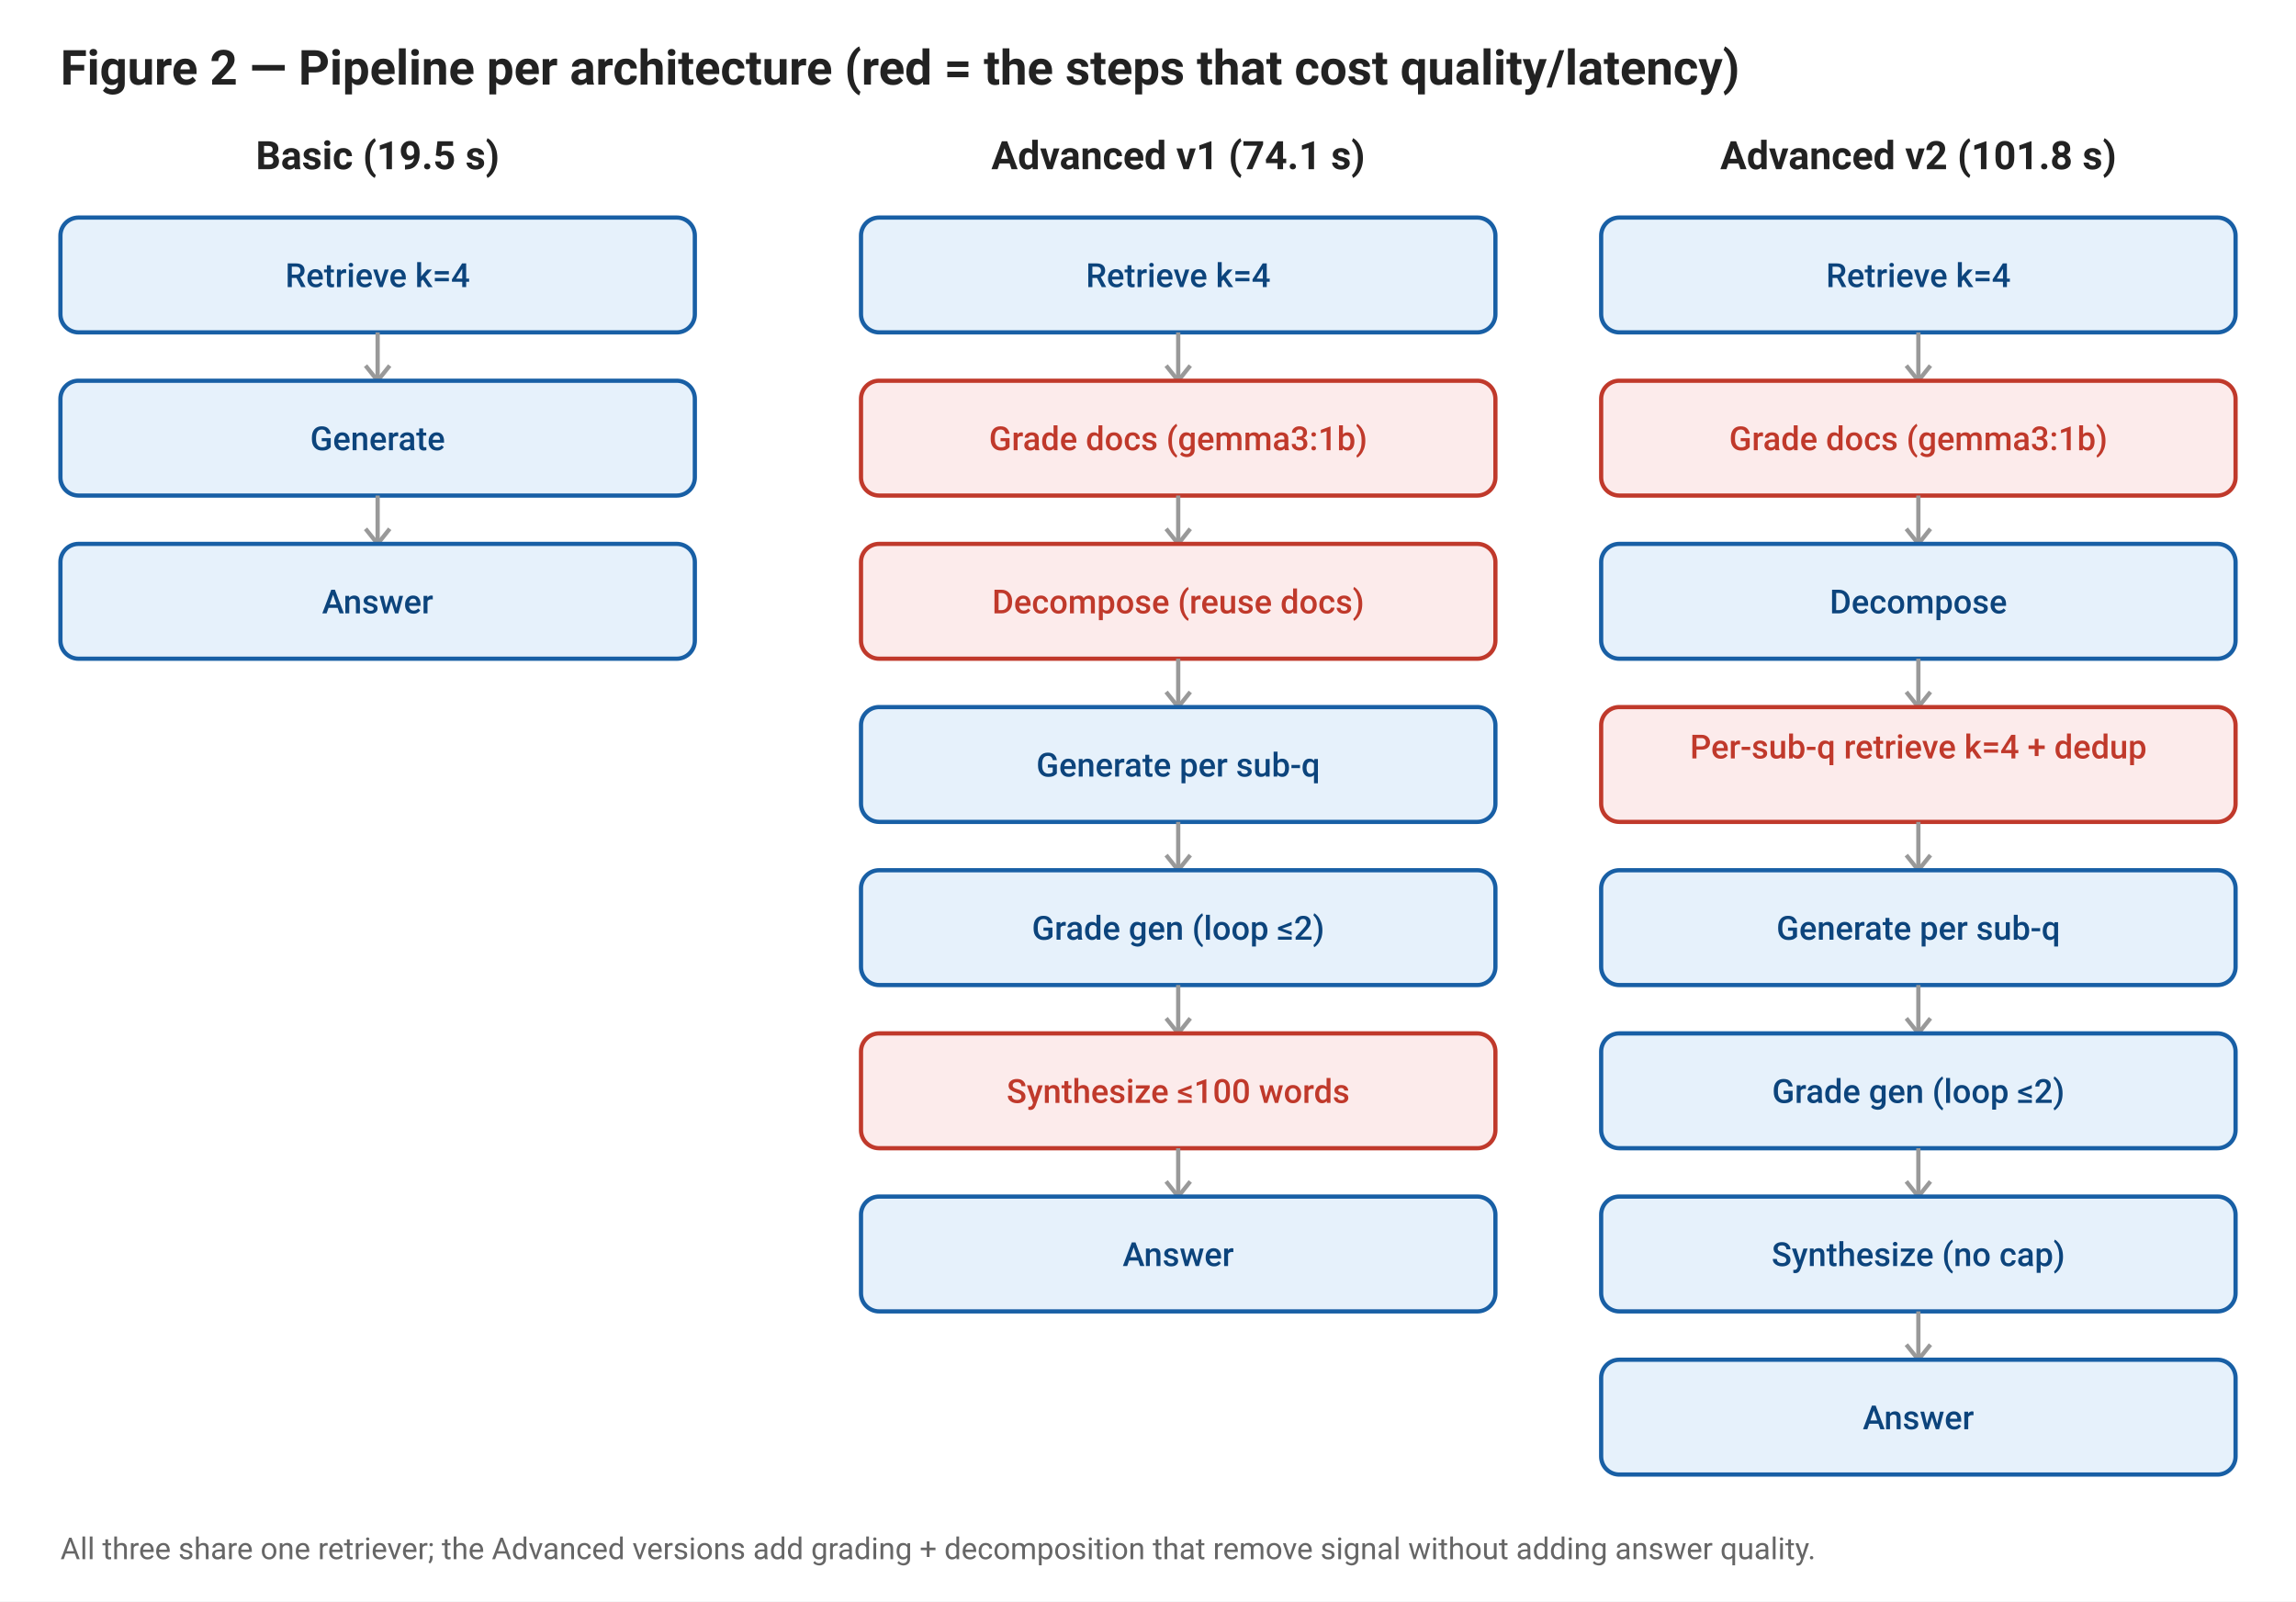
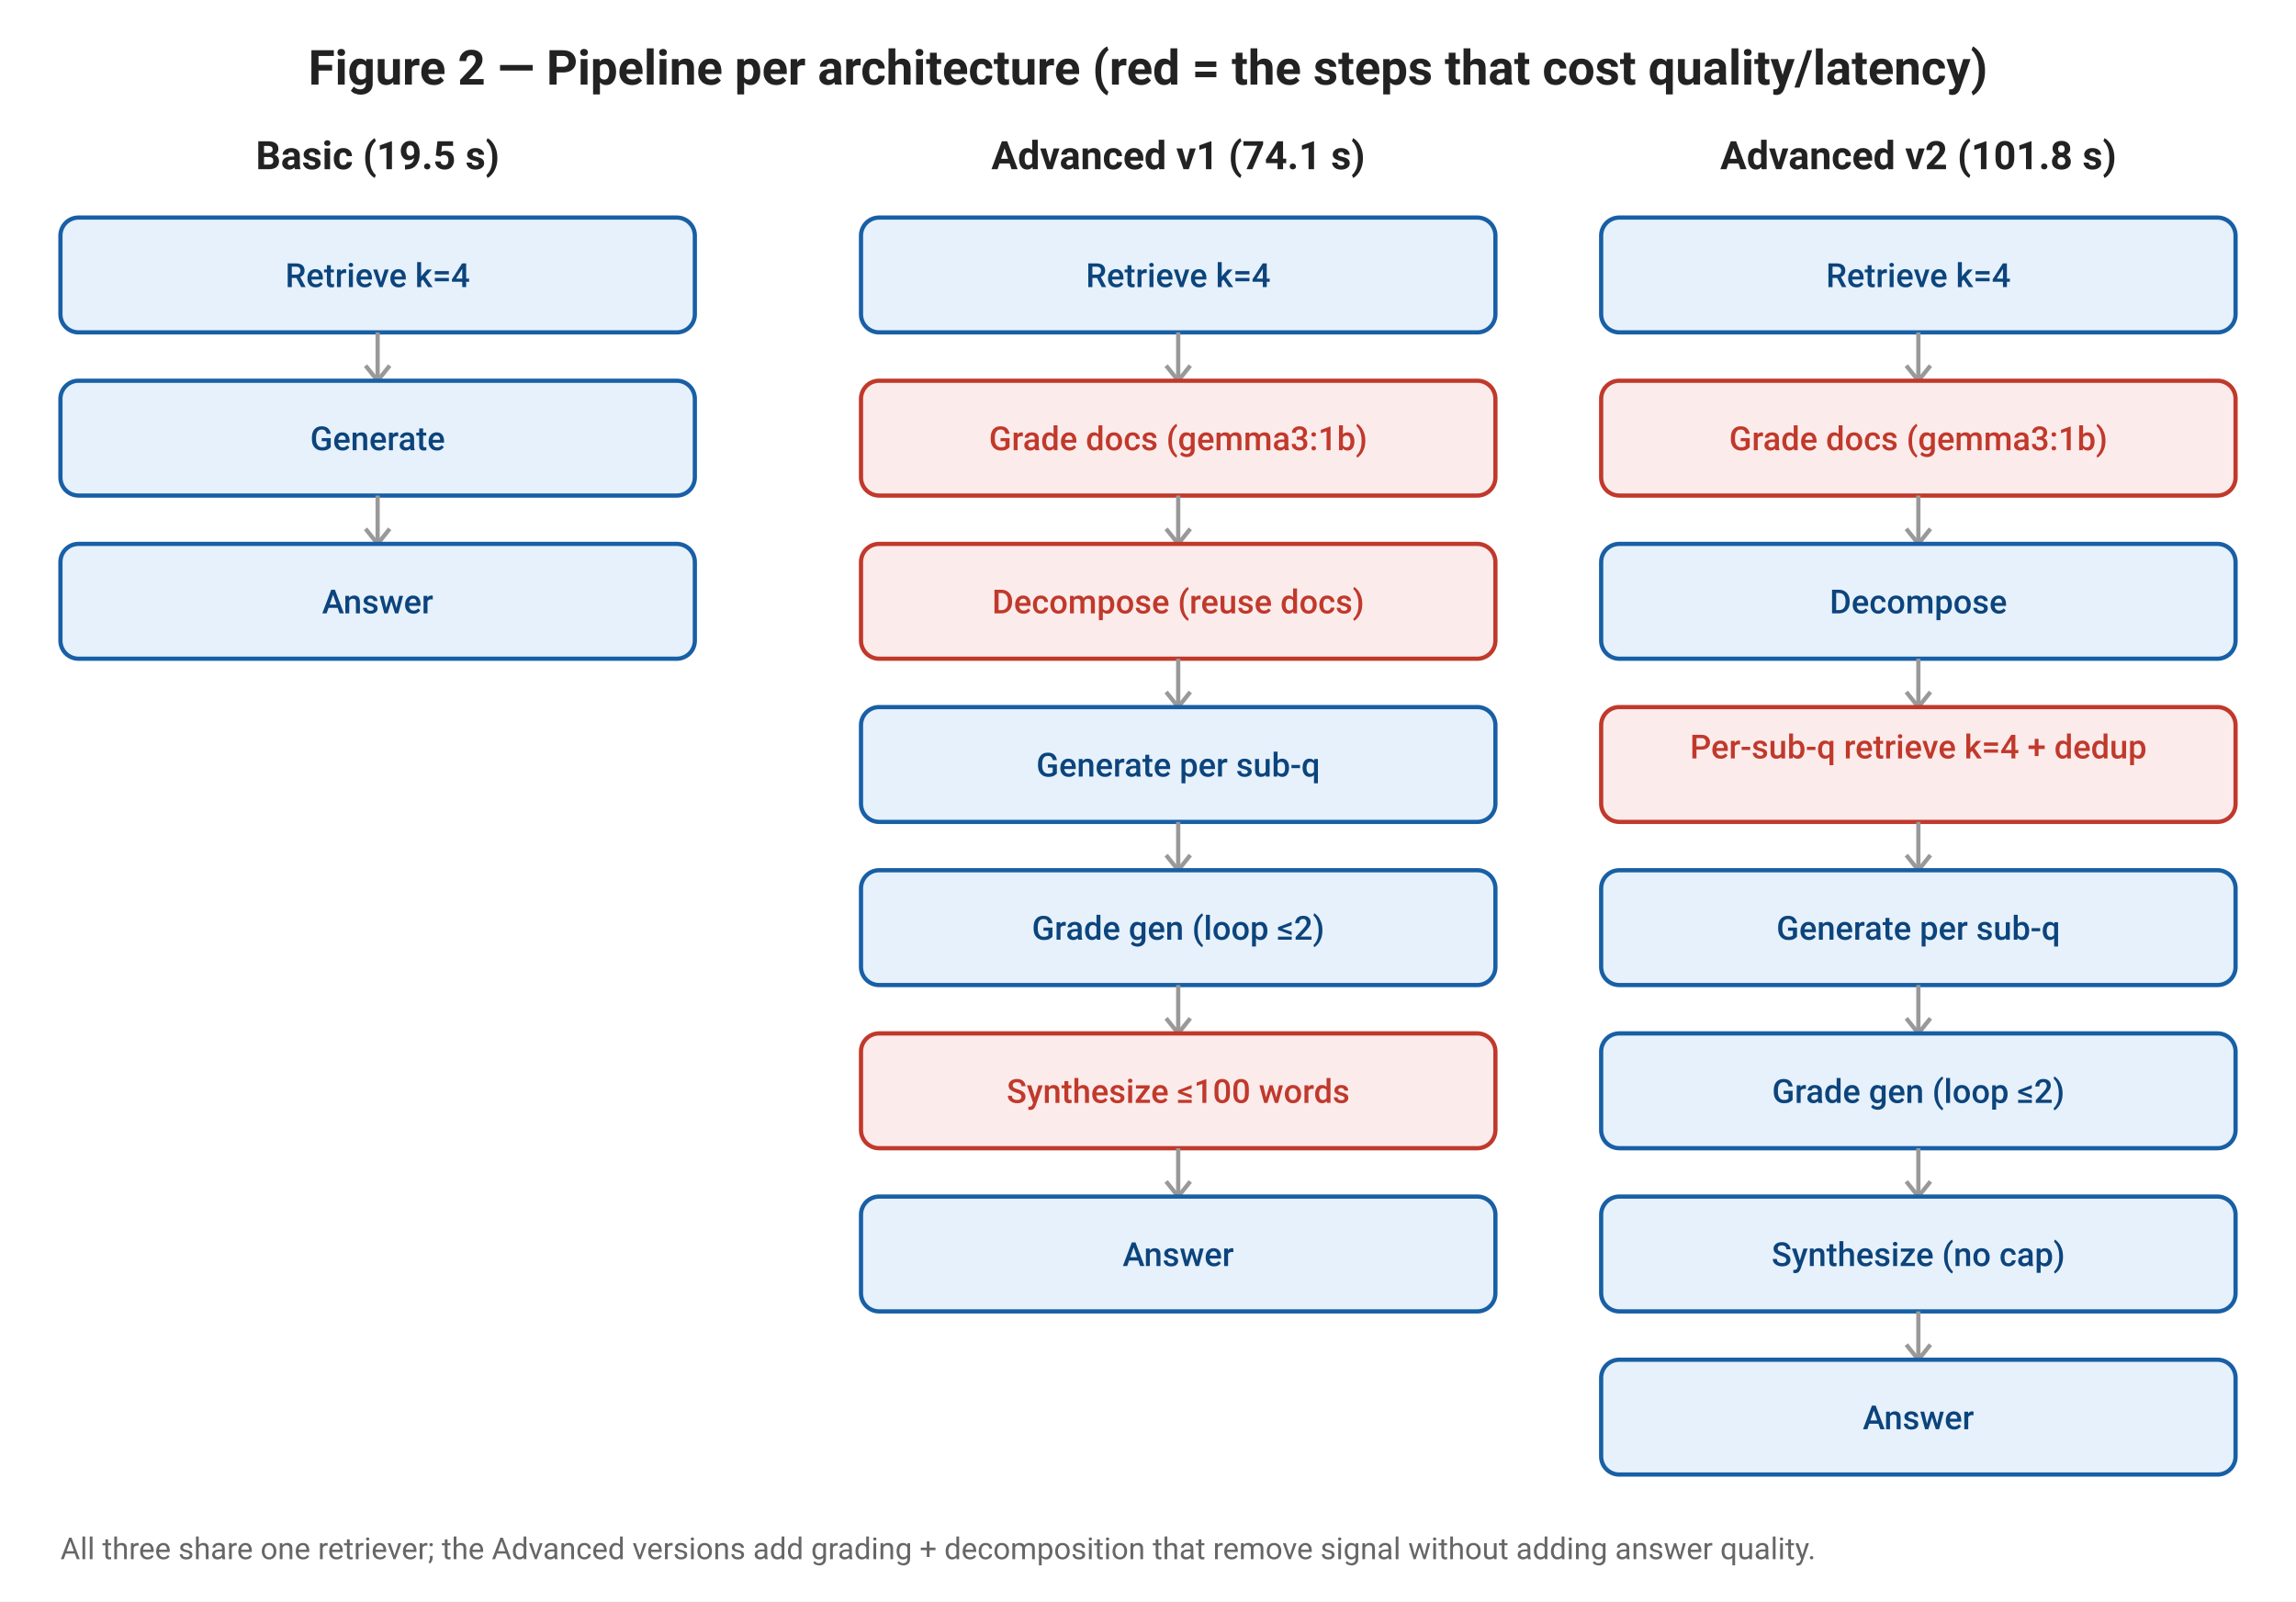
<svg xmlns="http://www.w3.org/2000/svg" width="760" height="530" viewBox="0 0 760 530" font-family="-apple-system,BHF,Segoe UI,Roboto,Helvetica,Arial,sans-serif">
  <rect width="760" height="530" fill="white" />
-   <text x="20.0" y="28.0" font-size="16" text-anchor="start" fill="#222222" font-weight="600">Figure 2 — Pipeline per architecture (red = the steps that cost quality/latency)</text>
+   <text x="380.0" y="28.0" font-size="16" text-anchor="middle" fill="#222222" font-weight="600">Figure 2 — Pipeline per architecture (red = the steps that cost quality/latency)</text>
  <text x="125.0" y="56.0" font-size="13" text-anchor="middle" fill="#222222" font-weight="600">Basic  (19.5 s)</text>
  <rect x="20.0" y="72.0" width="210.0" height="38.0" fill="#E6F1FB" stroke="#185FA5" stroke-width="1.4" rx="6" />
  <text x="125.0" y="95.0" font-size="11" text-anchor="middle" fill="#0C447C" font-weight="500">Retrieve  k=4</text>
  <line x1="125.0" y1="110.0" x2="125.0" y2="126.0" stroke="#999999" stroke-width="1.4" />
  <path d="M121.0 121 L125.0 126 L129.0 121" fill="none" stroke="#999999" stroke-width="1.4" />
  <rect x="20.0" y="126.0" width="210.0" height="38.0" fill="#E6F1FB" stroke="#185FA5" stroke-width="1.4" rx="6" />
  <text x="125.0" y="149.0" font-size="11" text-anchor="middle" fill="#0C447C" font-weight="500">Generate</text>
  <line x1="125.0" y1="164.0" x2="125.0" y2="180.0" stroke="#999999" stroke-width="1.4" />
  <path d="M121.0 175 L125.0 180 L129.0 175" fill="none" stroke="#999999" stroke-width="1.4" />
  <rect x="20.0" y="180.0" width="210.0" height="38.0" fill="#E6F1FB" stroke="#185FA5" stroke-width="1.4" rx="6" />
  <text x="125.0" y="203.0" font-size="11" text-anchor="middle" fill="#0C447C" font-weight="500">Answer</text>
  <text x="390.0" y="56.0" font-size="13" text-anchor="middle" fill="#222222" font-weight="600">Advanced v1  (74.1 s)</text>
  <rect x="285.0" y="72.0" width="210.0" height="38.0" fill="#E6F1FB" stroke="#185FA5" stroke-width="1.4" rx="6" />
  <text x="390.0" y="95.0" font-size="11" text-anchor="middle" fill="#0C447C" font-weight="500">Retrieve  k=4</text>
  <line x1="390.0" y1="110.0" x2="390.0" y2="126.0" stroke="#999999" stroke-width="1.4" />
  <path d="M386.0 121 L390.0 126 L394.0 121" fill="none" stroke="#999999" stroke-width="1.4" />
  <rect x="285.0" y="126.0" width="210.0" height="38.0" fill="#FCEBEB" stroke="#C0392B" stroke-width="1.4" rx="6" />
  <text x="390.0" y="149.0" font-size="11" text-anchor="middle" fill="#C0392B" font-weight="500">Grade docs (gemma3:1b)</text>
  <line x1="390.0" y1="164.0" x2="390.0" y2="180.0" stroke="#999999" stroke-width="1.4" />
  <path d="M386.0 175 L390.0 180 L394.0 175" fill="none" stroke="#999999" stroke-width="1.4" />
  <rect x="285.0" y="180.0" width="210.0" height="38.0" fill="#FCEBEB" stroke="#C0392B" stroke-width="1.4" rx="6" />
  <text x="390.0" y="203.0" font-size="11" text-anchor="middle" fill="#C0392B" font-weight="500">Decompose (reuse docs)</text>
  <line x1="390.0" y1="218.0" x2="390.0" y2="234.0" stroke="#999999" stroke-width="1.4" />
  <path d="M386.0 229 L390.0 234 L394.0 229" fill="none" stroke="#999999" stroke-width="1.4" />
  <rect x="285.0" y="234.0" width="210.0" height="38.0" fill="#E6F1FB" stroke="#185FA5" stroke-width="1.4" rx="6" />
  <text x="390.0" y="257.0" font-size="11" text-anchor="middle" fill="#0C447C" font-weight="500">Generate per sub-q</text>
  <line x1="390.0" y1="272.0" x2="390.0" y2="288.0" stroke="#999999" stroke-width="1.4" />
  <path d="M386.0 283 L390.0 288 L394.0 283" fill="none" stroke="#999999" stroke-width="1.4" />
  <rect x="285.0" y="288.0" width="210.0" height="38.0" fill="#E6F1FB" stroke="#185FA5" stroke-width="1.4" rx="6" />
  <text x="390.0" y="311.0" font-size="11" text-anchor="middle" fill="#0C447C" font-weight="500">Grade gen  (loop ≤2)</text>
  <line x1="390.0" y1="326.0" x2="390.0" y2="342.0" stroke="#999999" stroke-width="1.4" />
  <path d="M386.0 337 L390.0 342 L394.0 337" fill="none" stroke="#999999" stroke-width="1.4" />
  <rect x="285.0" y="342.0" width="210.0" height="38.0" fill="#FCEBEB" stroke="#C0392B" stroke-width="1.4" rx="6" />
  <text x="390.0" y="365.0" font-size="11" text-anchor="middle" fill="#C0392B" font-weight="500">Synthesize  ≤100 words</text>
  <line x1="390.0" y1="380.0" x2="390.0" y2="396.0" stroke="#999999" stroke-width="1.4" />
  <path d="M386.0 391 L390.0 396 L394.0 391" fill="none" stroke="#999999" stroke-width="1.4" />
  <rect x="285.0" y="396.0" width="210.0" height="38.0" fill="#E6F1FB" stroke="#185FA5" stroke-width="1.4" rx="6" />
  <text x="390.0" y="419.0" font-size="11" text-anchor="middle" fill="#0C447C" font-weight="500">Answer</text>
  <text x="635.0" y="56.0" font-size="13" text-anchor="middle" fill="#222222" font-weight="600">Advanced v2  (101.8 s)</text>
  <rect x="530.0" y="72.0" width="210.0" height="38.0" fill="#E6F1FB" stroke="#185FA5" stroke-width="1.4" rx="6" />
  <text x="635.0" y="95.0" font-size="11" text-anchor="middle" fill="#0C447C" font-weight="500">Retrieve  k=4</text>
  <line x1="635.0" y1="110.0" x2="635.0" y2="126.0" stroke="#999999" stroke-width="1.4" />
  <path d="M631.0 121 L635.0 126 L639.0 121" fill="none" stroke="#999999" stroke-width="1.4" />
  <rect x="530.0" y="126.0" width="210.0" height="38.0" fill="#FCEBEB" stroke="#C0392B" stroke-width="1.4" rx="6" />
  <text x="635.0" y="149.0" font-size="11" text-anchor="middle" fill="#C0392B" font-weight="500">Grade docs (gemma3:1b)</text>
  <line x1="635.0" y1="164.0" x2="635.0" y2="180.0" stroke="#999999" stroke-width="1.4" />
  <path d="M631.0 175 L635.0 180 L639.0 175" fill="none" stroke="#999999" stroke-width="1.4" />
  <rect x="530.0" y="180.0" width="210.0" height="38.0" fill="#E6F1FB" stroke="#185FA5" stroke-width="1.4" rx="6" />
  <text x="635.0" y="203.0" font-size="11" text-anchor="middle" fill="#0C447C" font-weight="500">Decompose</text>
  <line x1="635.0" y1="218.0" x2="635.0" y2="234.0" stroke="#999999" stroke-width="1.4" />
  <path d="M631.0 229 L635.0 234 L639.0 229" fill="none" stroke="#999999" stroke-width="1.4" />
  <rect x="530.0" y="234.0" width="210.0" height="38.0" fill="#FCEBEB" stroke="#C0392B" stroke-width="1.4" rx="6" />
  <text x="635.0" y="251.0" font-size="11" text-anchor="middle" fill="#C0392B" font-weight="500">Per-sub-q retrieve k=4 + dedup</text>
  <text x="635.0" y="265.0" font-size="10" text-anchor="middle" fill="#C0392B" font-weight="400" />
  <line x1="635.0" y1="272.0" x2="635.0" y2="288.0" stroke="#999999" stroke-width="1.4" />
  <path d="M631.0 283 L635.0 288 L639.0 283" fill="none" stroke="#999999" stroke-width="1.4" />
  <rect x="530.0" y="288.0" width="210.0" height="38.0" fill="#E6F1FB" stroke="#185FA5" stroke-width="1.4" rx="6" />
  <text x="635.0" y="311.0" font-size="11" text-anchor="middle" fill="#0C447C" font-weight="500">Generate per sub-q</text>
  <line x1="635.0" y1="326.0" x2="635.0" y2="342.0" stroke="#999999" stroke-width="1.4" />
  <path d="M631.0 337 L635.0 342 L639.0 337" fill="none" stroke="#999999" stroke-width="1.4" />
  <rect x="530.0" y="342.0" width="210.0" height="38.0" fill="#E6F1FB" stroke="#185FA5" stroke-width="1.4" rx="6" />
  <text x="635.0" y="365.0" font-size="11" text-anchor="middle" fill="#0C447C" font-weight="500">Grade gen  (loop ≤2)</text>
  <line x1="635.0" y1="380.0" x2="635.0" y2="396.0" stroke="#999999" stroke-width="1.4" />
  <path d="M631.0 391 L635.0 396 L639.0 391" fill="none" stroke="#999999" stroke-width="1.4" />
  <rect x="530.0" y="396.0" width="210.0" height="38.0" fill="#E6F1FB" stroke="#185FA5" stroke-width="1.4" rx="6" />
  <text x="635.0" y="419.0" font-size="11" text-anchor="middle" fill="#0C447C" font-weight="500">Synthesize  (no cap)</text>
  <line x1="635.0" y1="434.0" x2="635.0" y2="450.0" stroke="#999999" stroke-width="1.4" />
  <path d="M631.0 445 L635.0 450 L639.0 445" fill="none" stroke="#999999" stroke-width="1.4" />
  <rect x="530.0" y="450.0" width="210.0" height="38.0" fill="#E6F1FB" stroke="#185FA5" stroke-width="1.4" rx="6" />
  <text x="635.0" y="473.0" font-size="11" text-anchor="middle" fill="#0C447C" font-weight="500">Answer</text>
  <text x="20.0" y="516.0" font-size="10" text-anchor="start" fill="#666666" font-weight="400">All three share one retriever; the Advanced versions add grading + decomposition that remove signal without adding answer quality.</text>
</svg>
